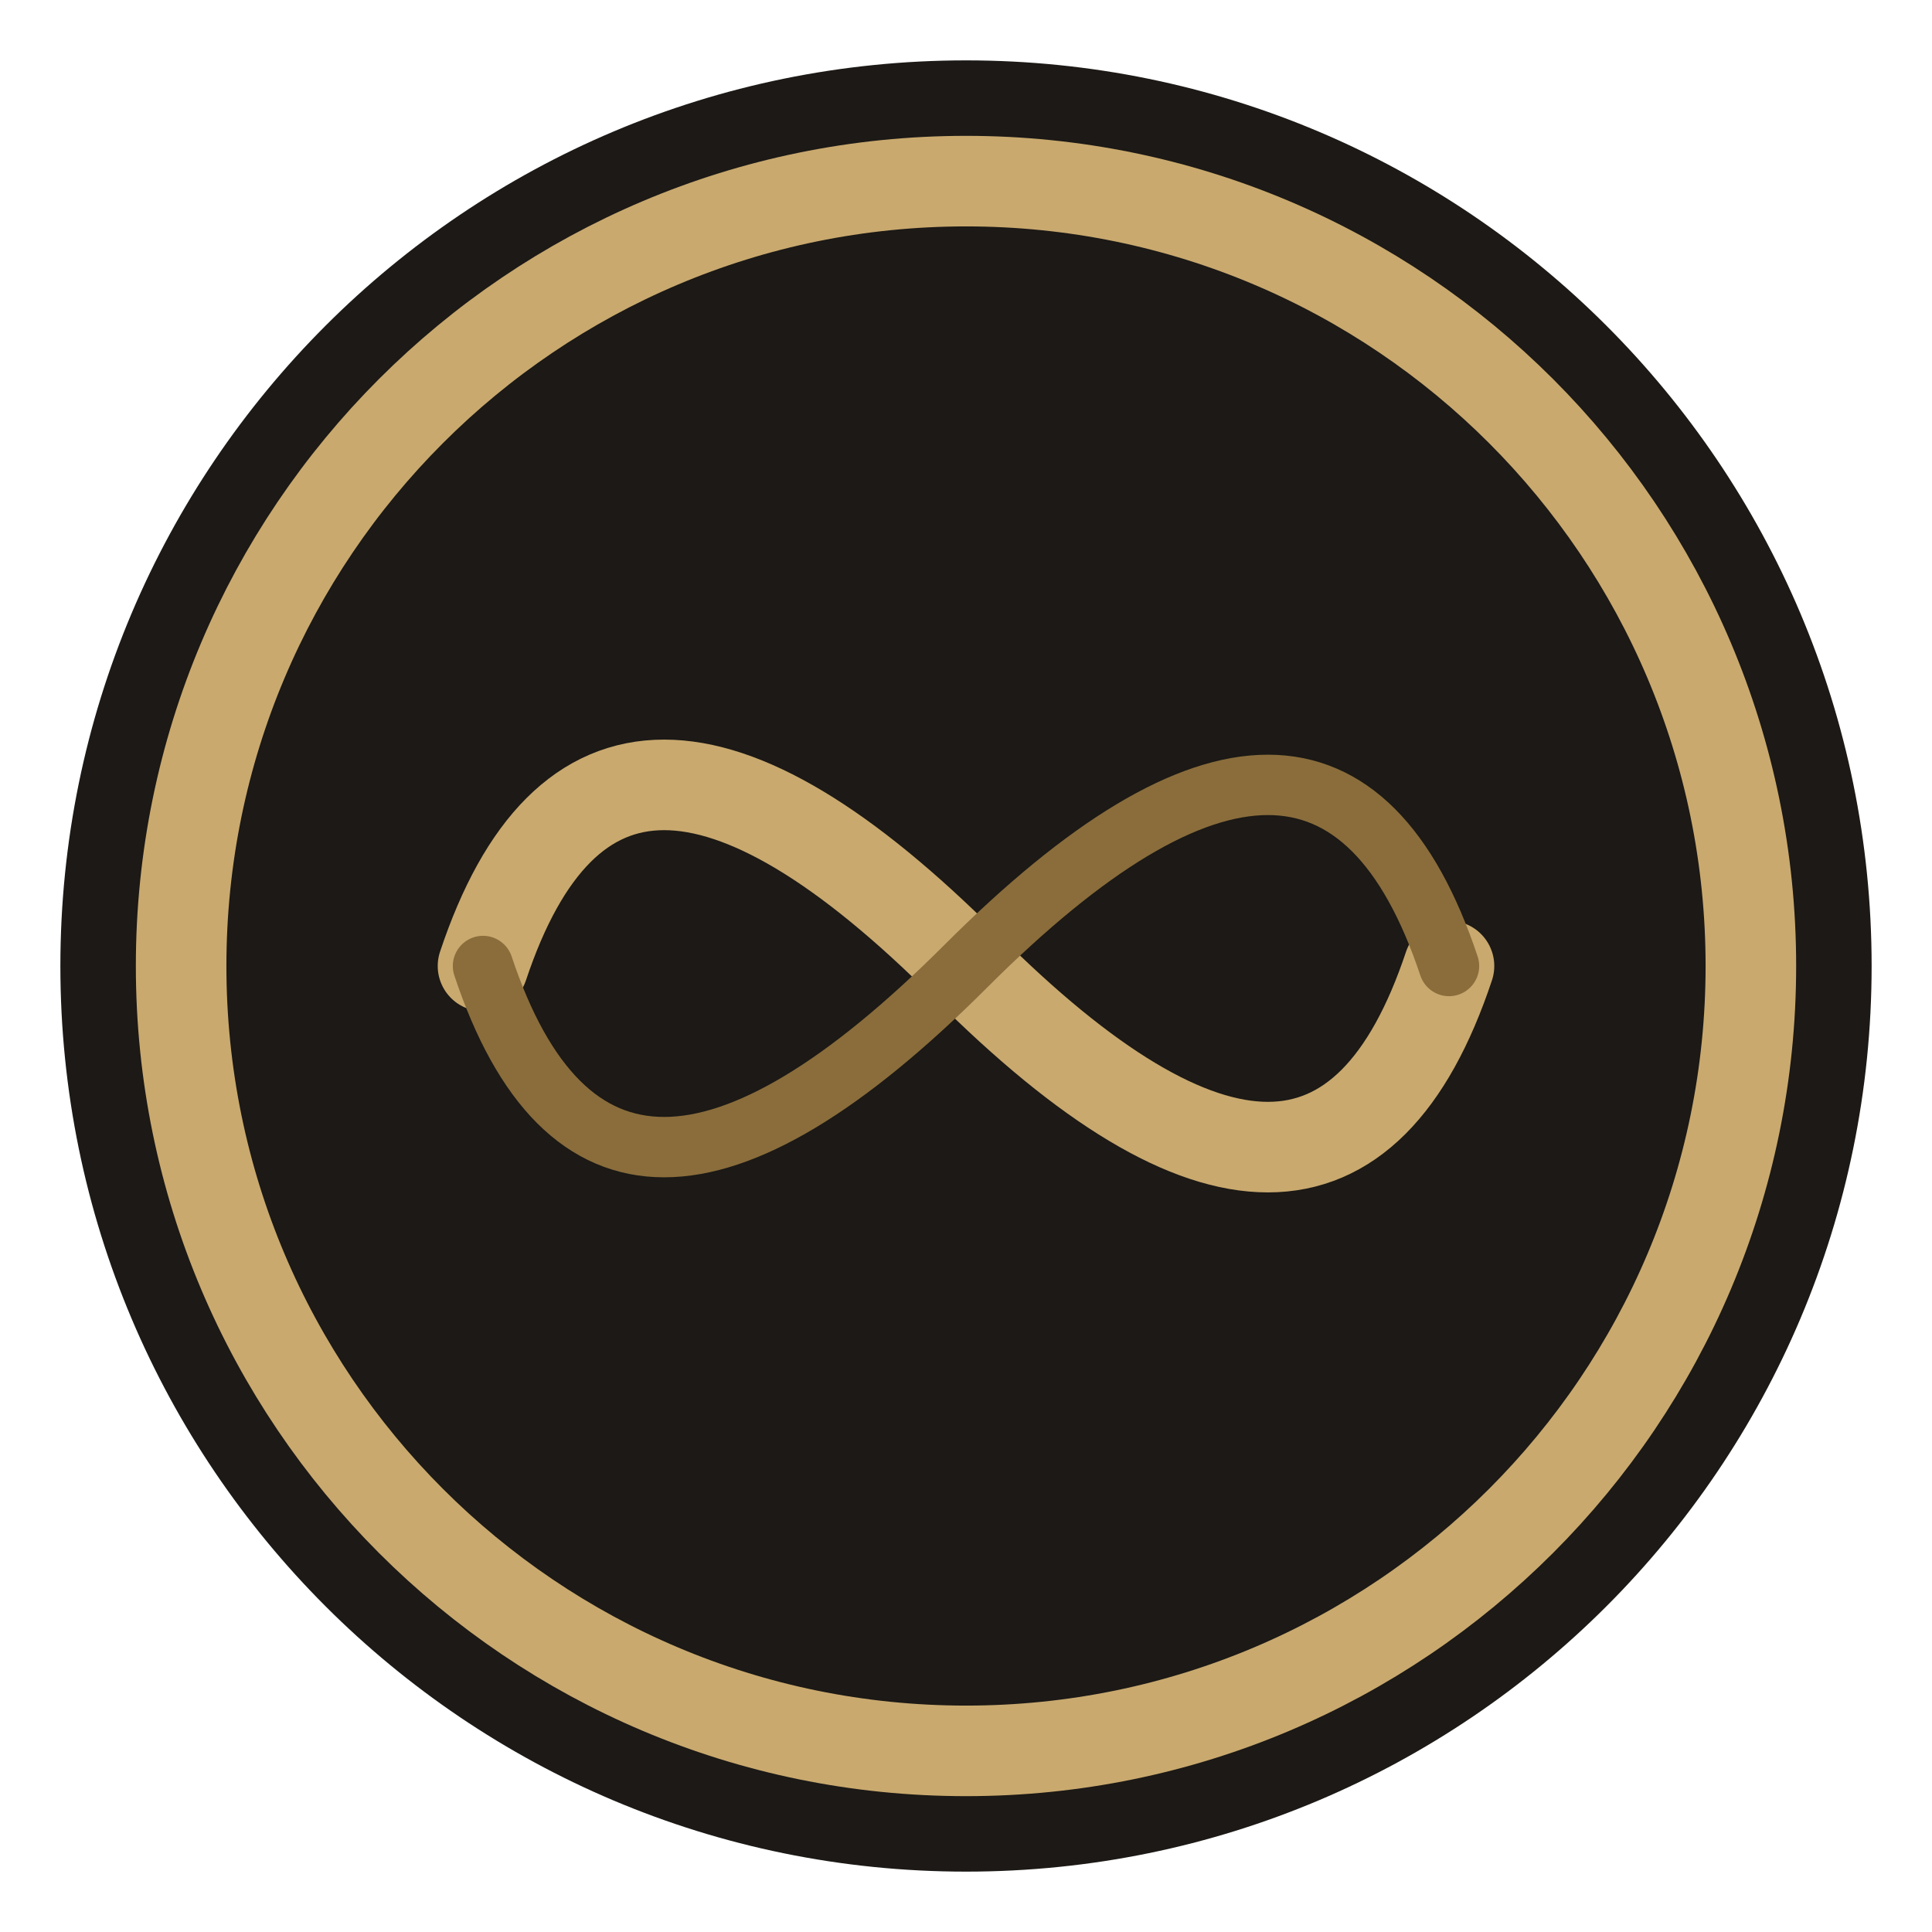
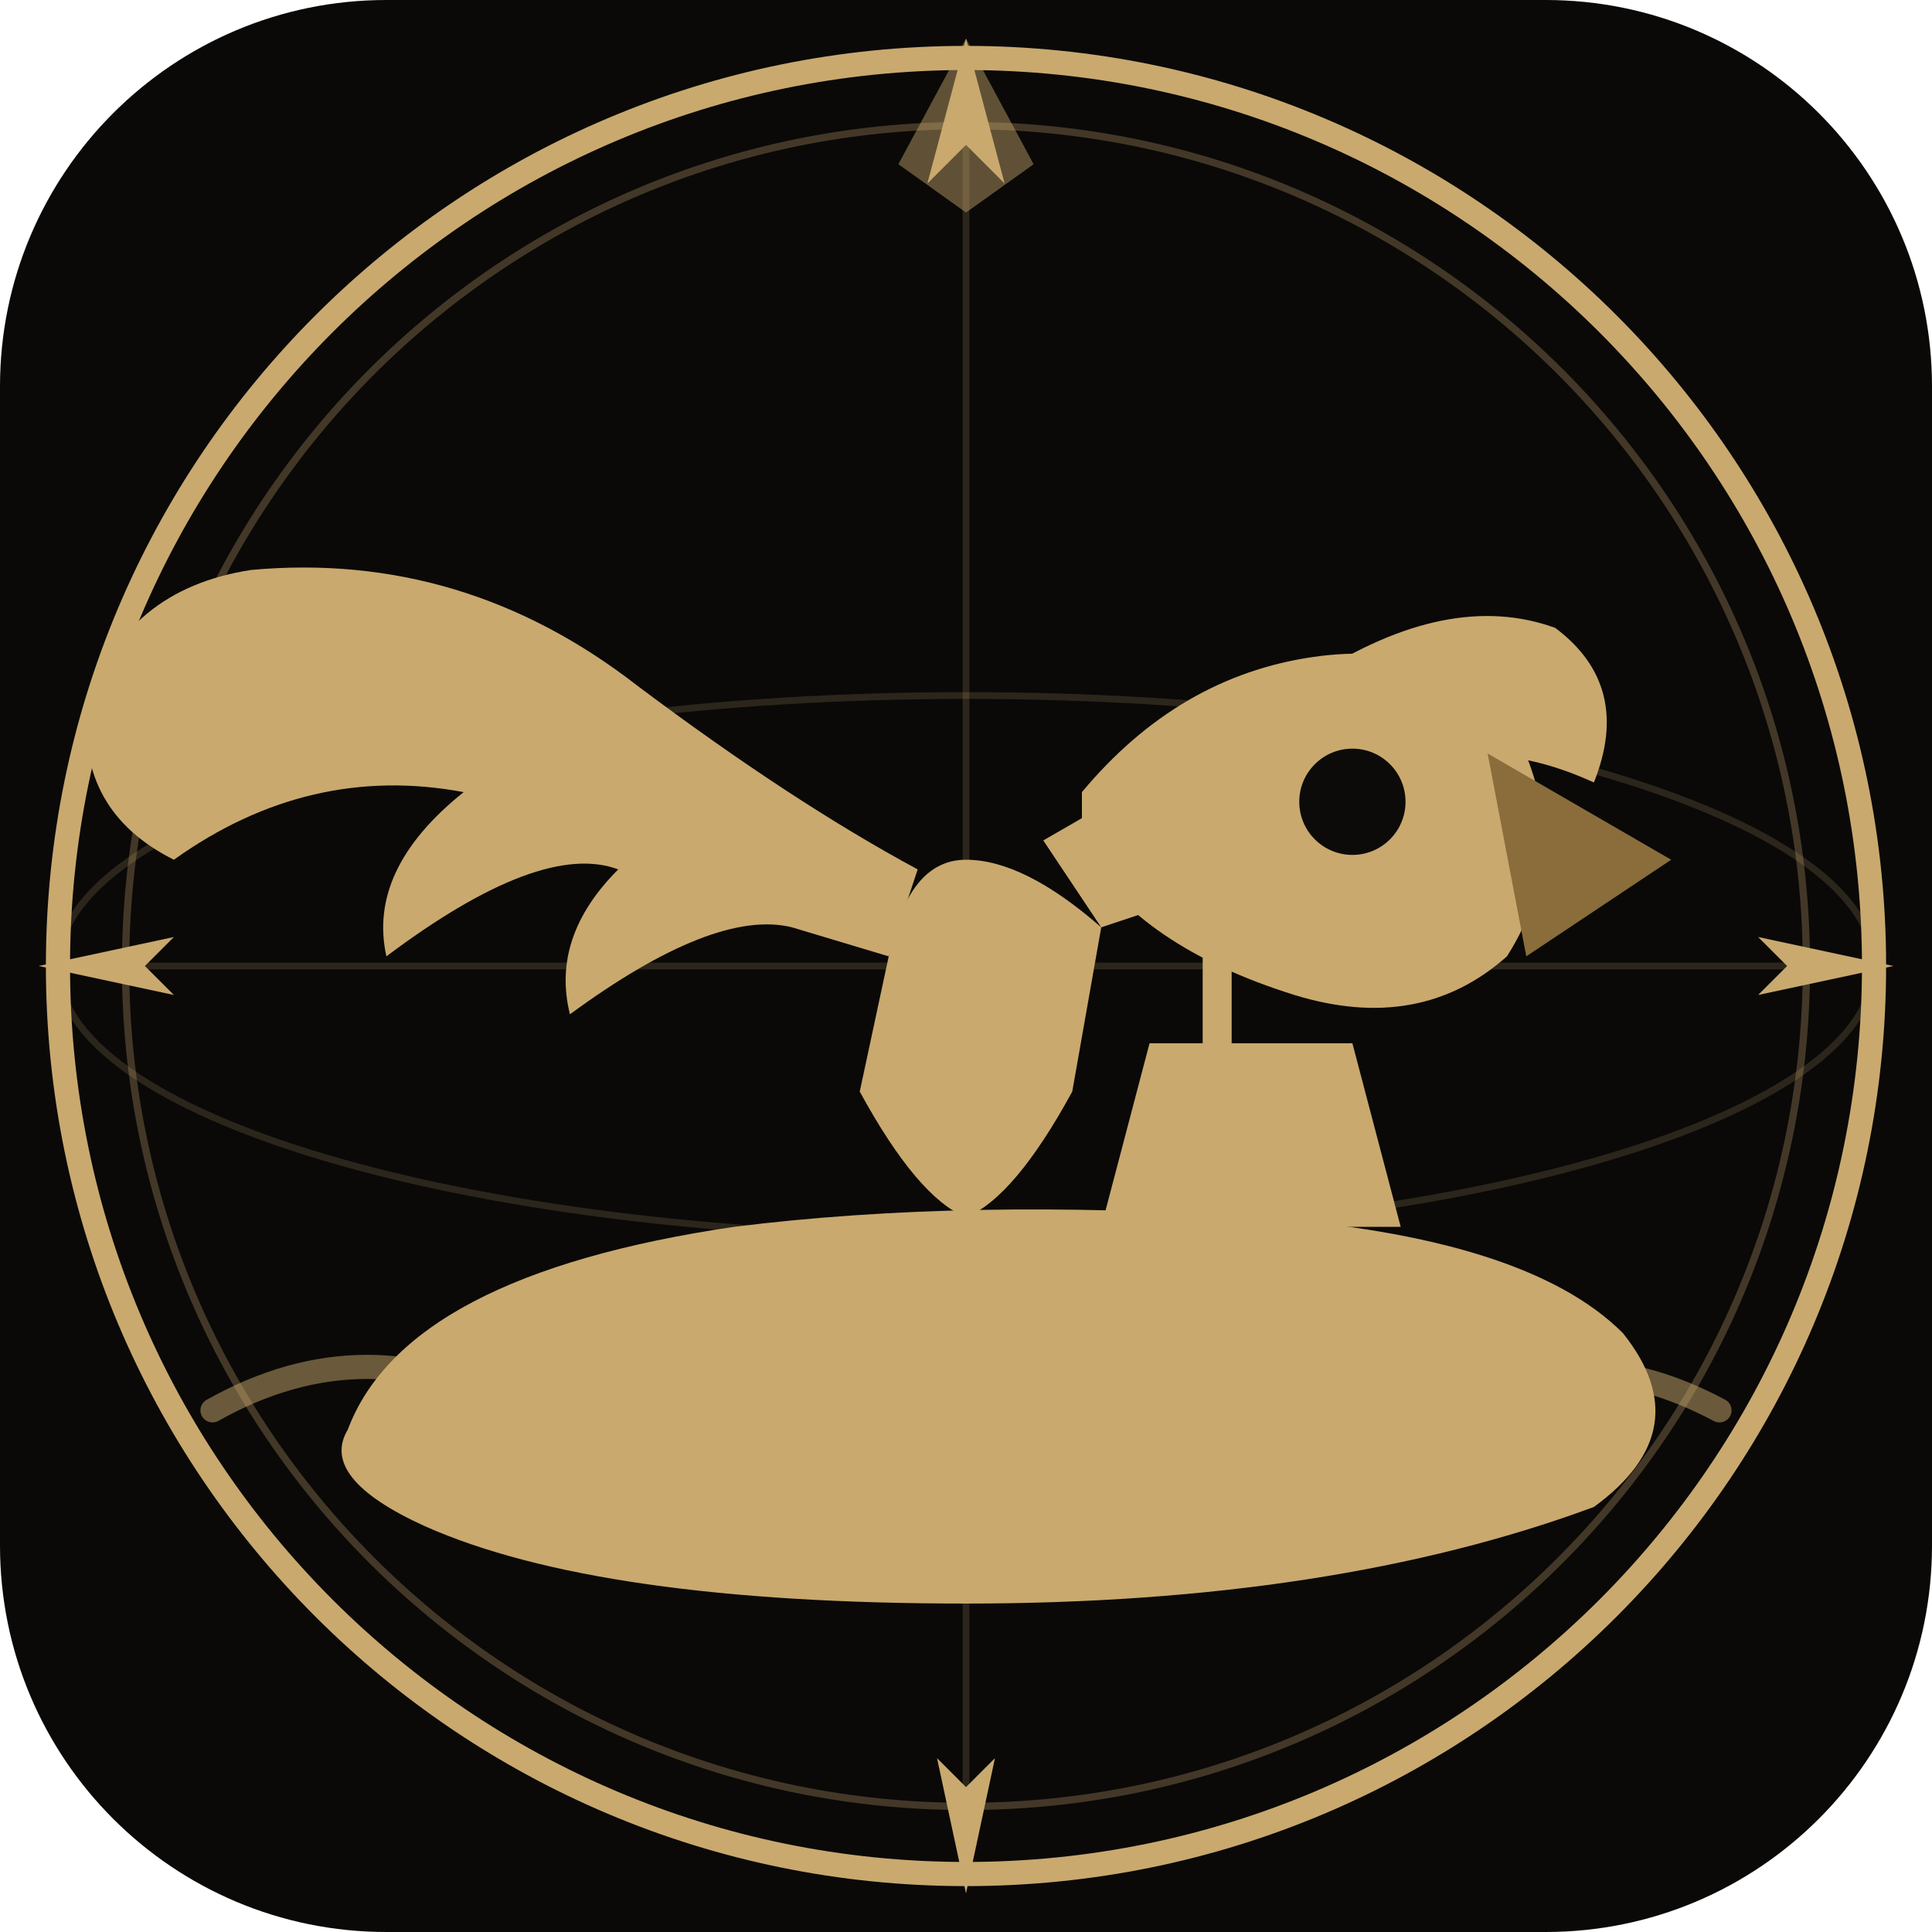
- <svg xmlns="http://www.w3.org/2000/svg" viewBox="0 0 32 32">
-   <circle cx="16" cy="16" r="15" fill="#1c1916" />
-   <circle cx="16" cy="16" r="13" stroke="#c9a96e" stroke-width="1.5" fill="none" />
-   <path d="M8 16 Q10 10 16 16 Q22 22 24 16" stroke="#c9a96e" stroke-width="1.5" fill="none" stroke-linecap="round" />
-   <path d="M8 16 Q10 22 16 16 Q22 10 24 16" stroke="#8a6d3b" stroke-width="1" fill="none" stroke-linecap="round" />
+ <svg xmlns="http://www.w3.org/2000/svg" viewBox="0 0 200 200">
+   <rect width="200" height="200" rx="40" fill="#0a0908" />
+   <circle cx="100" cy="100" r="94" fill="none" stroke="#c9a96e" stroke-width="2.5" />
+   <circle cx="100" cy="100" r="87" fill="none" stroke="#c9a96e" stroke-width="0.75" opacity="0.3" />
+   <path d="M100 4 L104 19 L100 15 L96 19Z" fill="#c9a96e" />
+   <path d="M100 4 L107 17 L100 22 L93 17Z" fill="#c9a96e" opacity="0.45" />
+   <path d="M100 196 L103 182 L100 185 L97 182Z" fill="#c9a96e" />
+   <path d="M196 100 L182 97 L185 100 L182 103Z" fill="#c9a96e" />
+   <path d="M4 100 L18 97 L15 100 L18 103Z" fill="#c9a96e" />
+   <ellipse cx="100" cy="100" rx="94" ry="28" fill="none" stroke="#c9a96e" stroke-width="0.7" opacity="0.18" />
+   <line x1="100" y1="6" x2="100" y2="194" stroke="#c9a96e" stroke-width="0.7" opacity="0.18" />
+   <line x1="6" y1="100" x2="194" y2="100" stroke="#c9a96e" stroke-width="0.7" opacity="0.18" />
+   <path d="M95 90 Q82 83 66 71 Q48 57 26 59 Q13 61 9 73 Q8 84 18 89 Q32 79 48 82 Q38 90 40 99 Q56 87 64 90 Q57 97 59 105 Q74 94 82 96 L92 99 Z" fill="#c9a96e" />
+   <path d="M108 87 Q122 79 136 70 Q150 61 161 65 Q169 71 165 81 Q154 76 146 80 Q149 87 147 94 Q138 87 129 91 L114 96 Z" fill="#c9a96e" />
+   <path d="M92 99 L89 113 Q95 124 100 126 Q105 124 111 113 L114 96 Q106 89 100 89 Q94 89 92 99Z" fill="#c9a96e" />
+   <path d="M112 82 Q122 70 136 68 Q150 66 157 76 Q163 88 156 99 Q147 107 134 103 Q118 98 112 88 Z" fill="#c9a96e" />
+   <path d="M154 78 L173 89 L158 99 Z" fill="#8a6d3b" />
+   <circle cx="140" cy="83" r="5.5" fill="#0d0b09" />
+   <path d="M36 148 Q42 132 76 127 Q100 124 130 126 Q158 128 168 138 Q176 148 165 156 Q138 166 100 166 Q62 166 44 158 Q33 153 36 148 Z" fill="#c9a96e" />
+   <path d="M114 127 L119 108 L140 108 L145 127Z" fill="#c9a96e" />
+   <line x1="126" y1="108" x2="126" y2="97" stroke="#c9a96e" stroke-width="3" stroke-linecap="round" />
+   <path d="M22 146 Q38 137 54 146 Q70 155 86 146 Q102 137 118 146 Q134 155 150 146 Q163 138 178 146" fill="none" stroke="#c9a96e" stroke-width="2.5" stroke-linecap="round" opacity="0.5" />
</svg>
